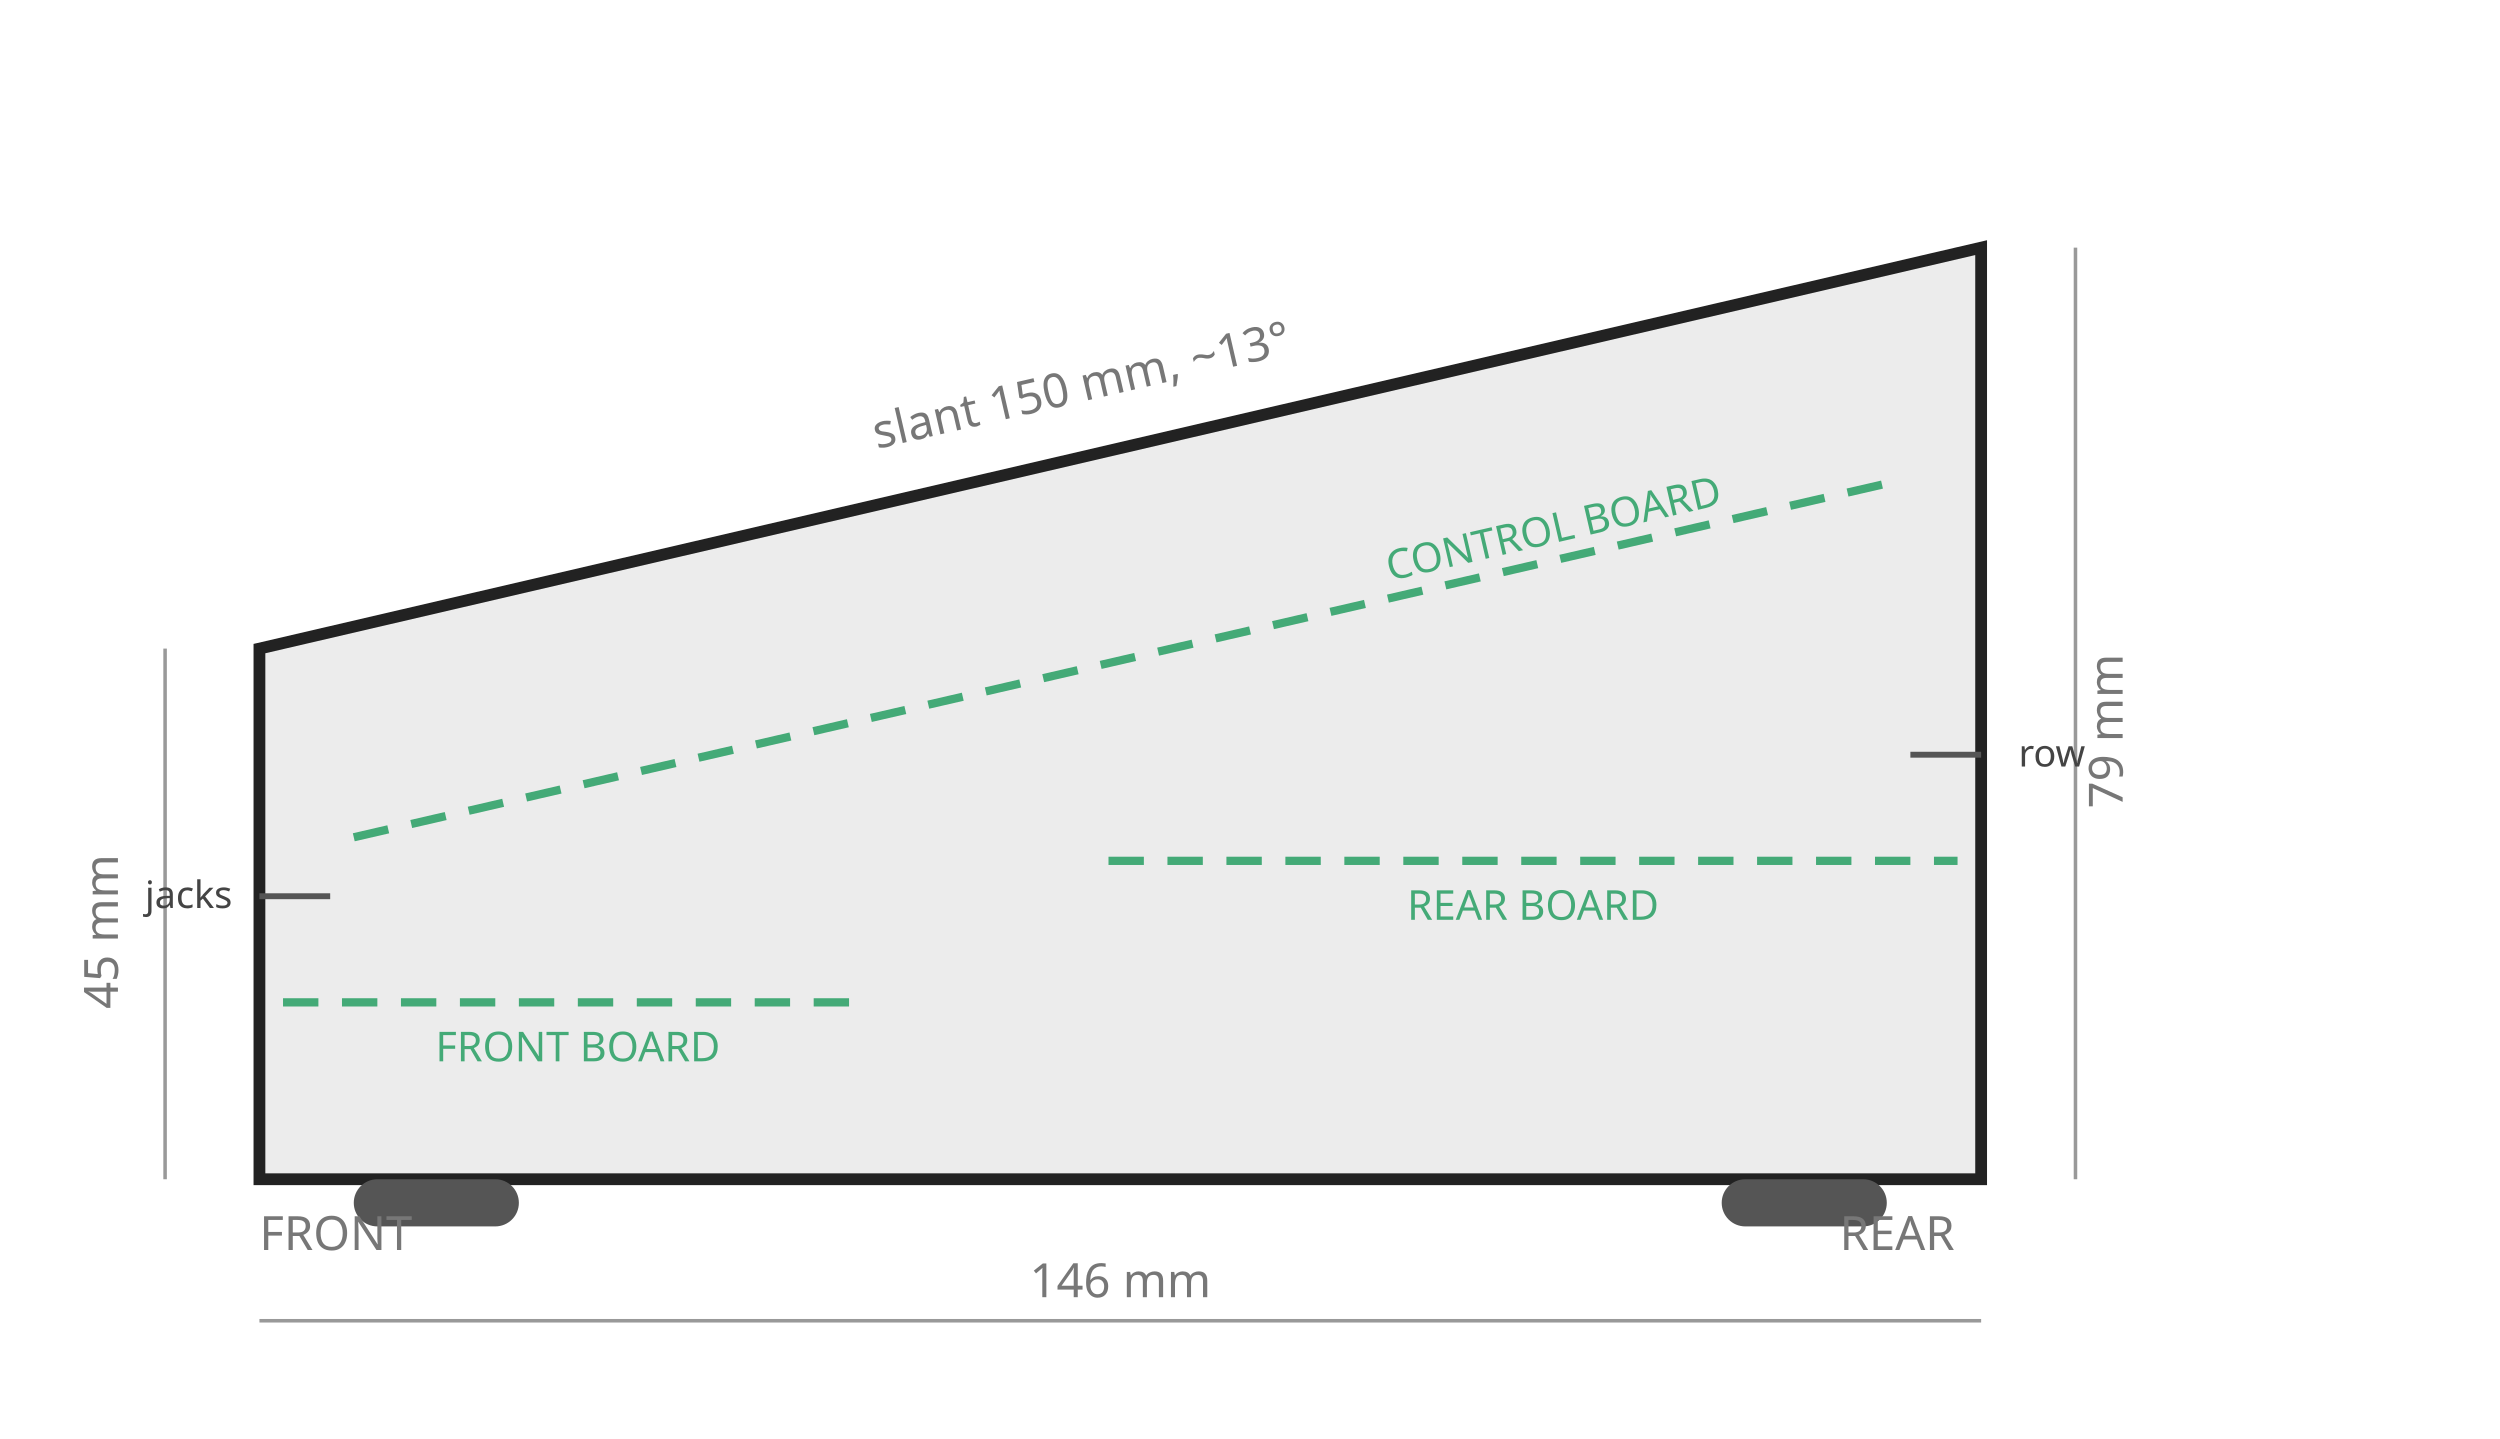
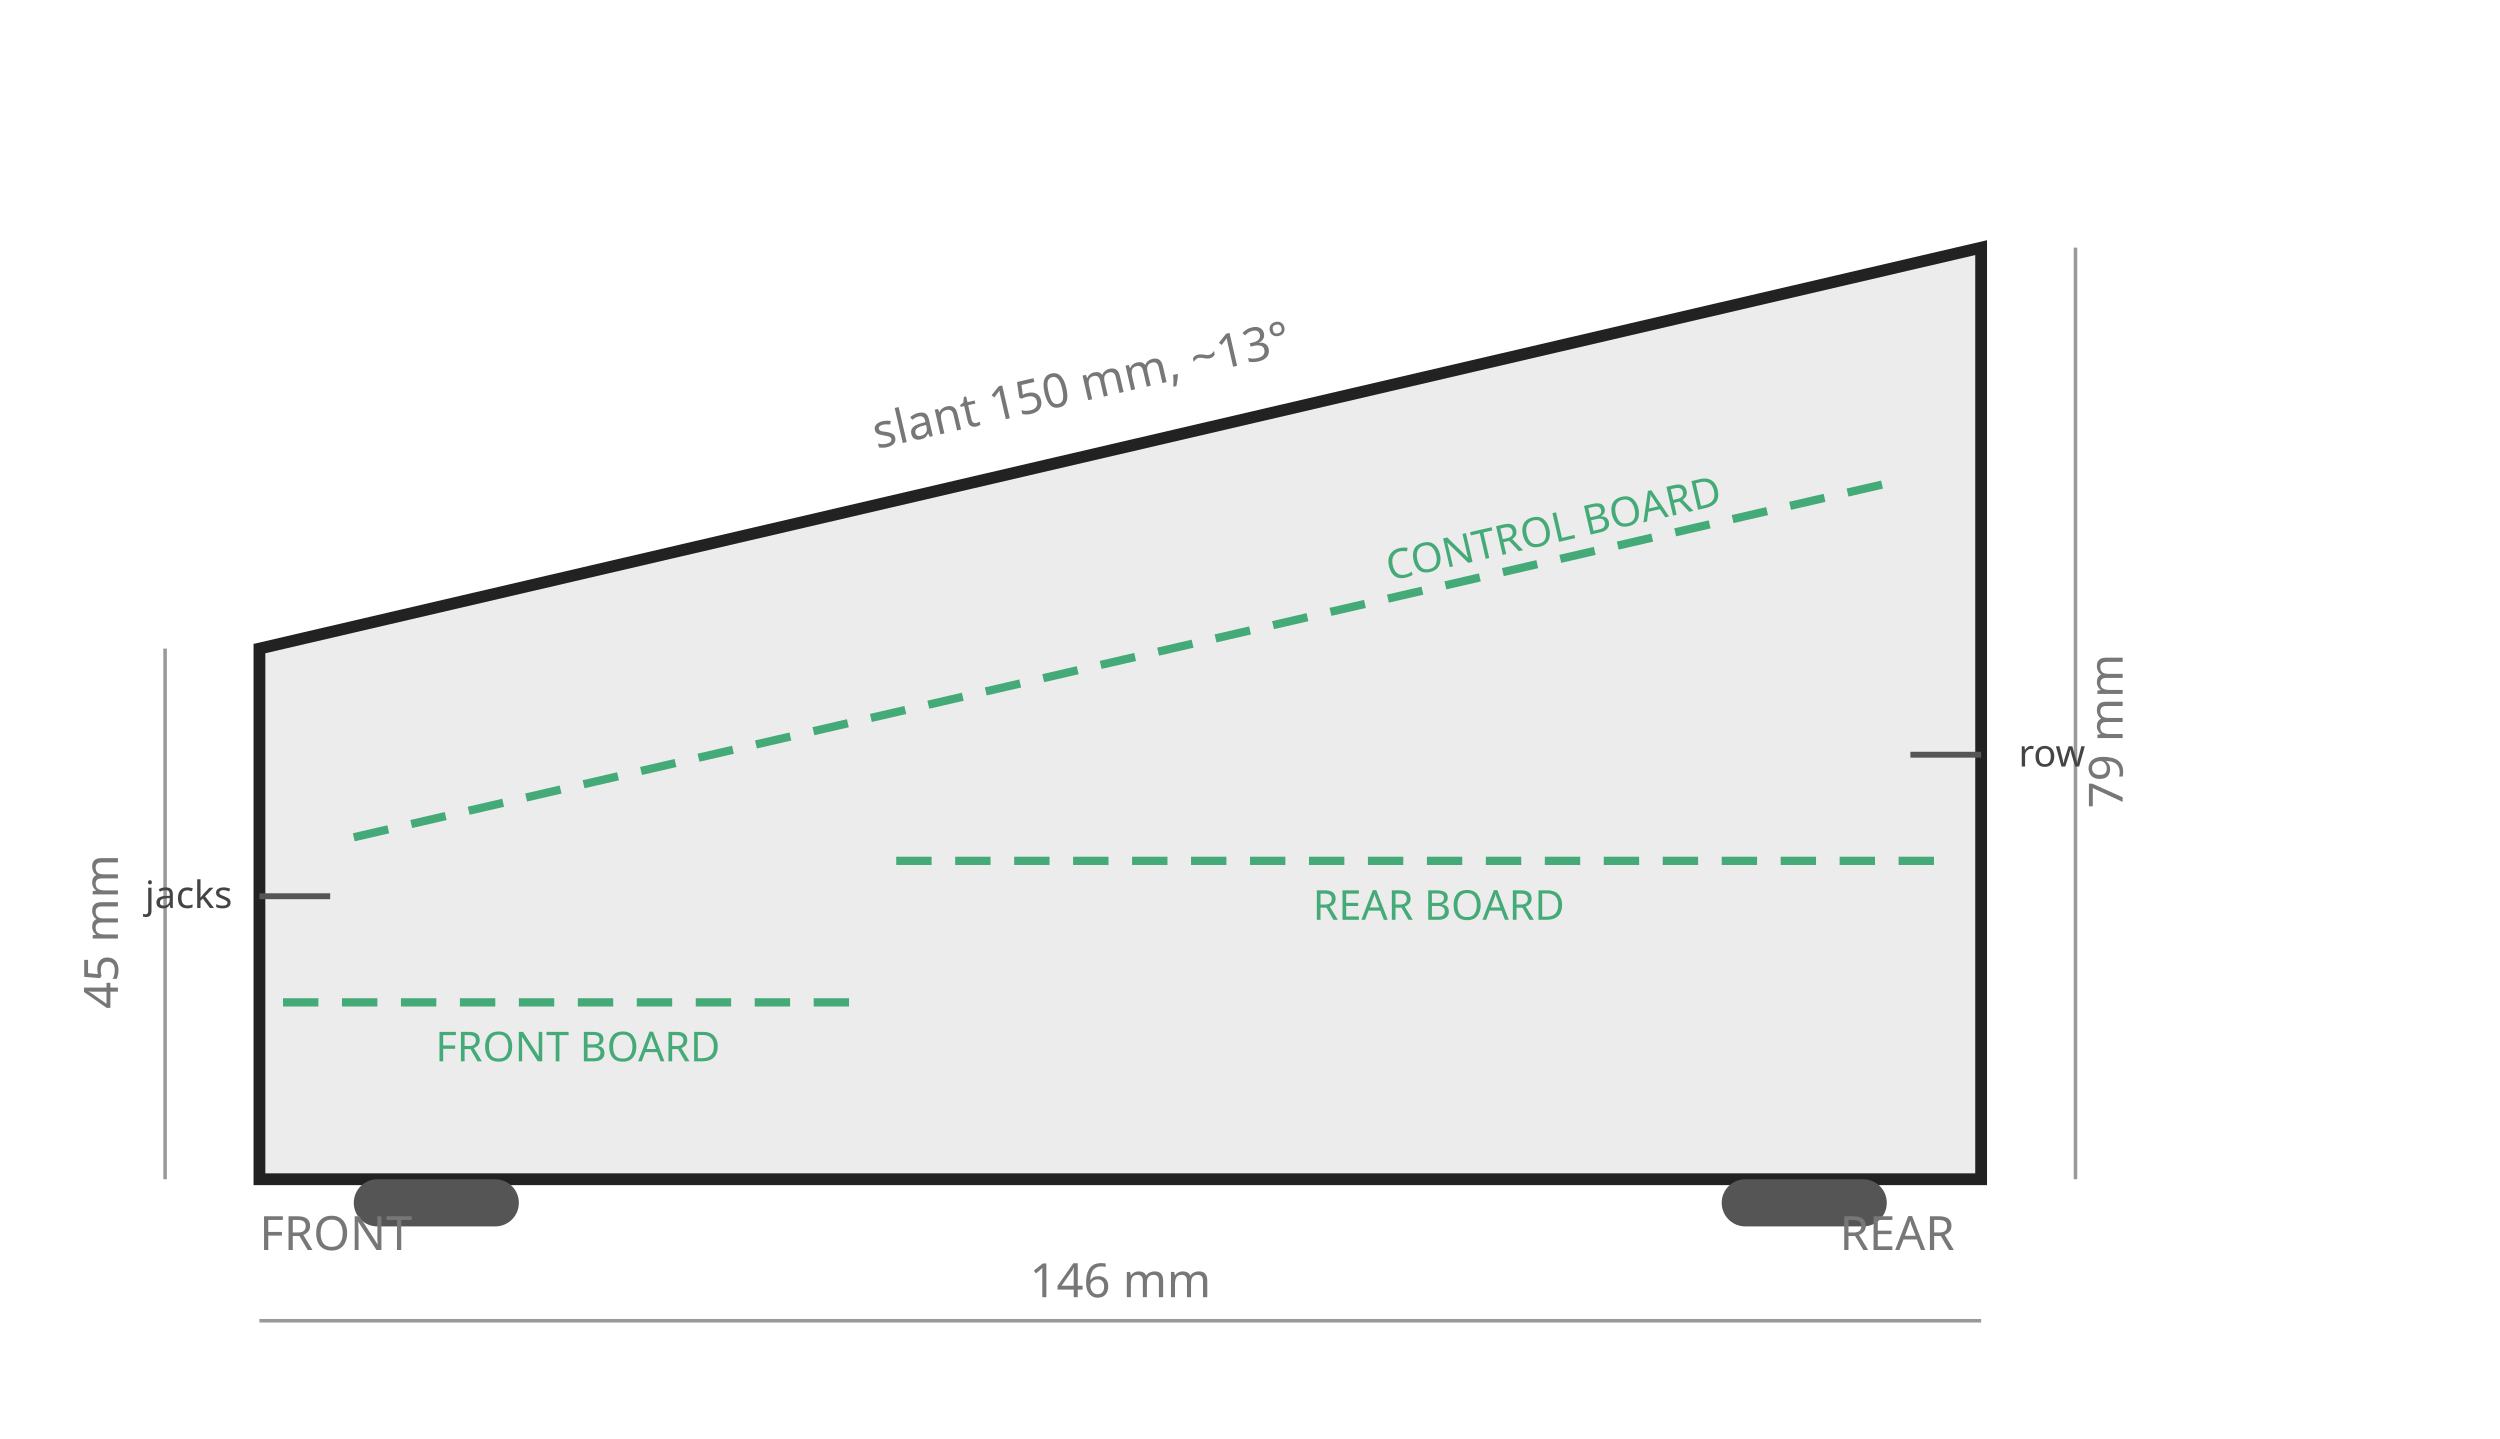
<svg xmlns="http://www.w3.org/2000/svg" viewBox="-22 -10 212 122" width="1060" height="610">
  <style>
    .wall   { fill: #ececec; stroke: #222; stroke-width: 1; }
    .board  { fill: none; stroke: #4a7; stroke-width: 0.7; stroke-dasharray: 3 2; }
    .nut    { fill: #cfcfcf; stroke: #444; stroke-width: 0.5; }
    .fpin   { fill: #888; }
    .knob   { fill: #bbb; stroke: #333; stroke-width: 0.5; }
    .tick   { stroke: #555; stroke-width: 0.5; }
    .foot   { fill: #555; }
    text    { font-family: sans-serif; fill: #222; }
    .lbl    { font-size: 4px; text-anchor: middle; }
    .sm     { font-size: 3.2px; text-anchor: middle; fill: #444; }
    .dim    { font-size: 4px; fill: #777; }
    .dimm   { font-size: 4px; fill: #777; text-anchor: middle; }
    .dimln  { stroke: #999; stroke-width: 0.3; }
    .brd    { font-size: 3.5px; fill: #4a7; }
    .brdm   { font-size: 3.5px; fill: #4a7; text-anchor: middle; }
  </style>
  <polygon class="wall" points="0,90 146,90 146,11 0,45" />
  <rect class="foot" x="8" y="90" width="14" height="4" rx="2" />
  <rect class="foot" x="124" y="90" width="14" height="4" rx="2" />
  <line class="dimln" x1="0" y1="102" x2="146" y2="102" />
  <text class="dimm" x="73" y="100">146 mm</text>
  <text class="dim" x="0" y="96">FRONT</text>
  <text class="dim" x="134" y="96">REAR</text>
  <line class="dimln" x1="-8" y1="45" x2="-8" y2="90" />
  <text class="dimm" x="-12" y="69" transform="rotate(-90 -12 69)">45 mm</text>
  <line class="dimln" x1="154" y1="11" x2="154" y2="90" />
  <text class="dimm" x="158" y="52" transform="rotate(-90 158 52)">79 mm</text>
  <text class="dimm" x="70" y="24" transform="rotate(-13 70 24)">slant 150 mm, ~13°</text>
  <line class="board" x1="8" y1="61" x2="138" y2="31" />
  <text class="brdm" x="110" y="36" transform="rotate(-13 110 36)">CONTROL BOARD</text>
  <line class="board" x1="2" y1="75" x2="52" y2="75" />
  <text class="brdm" x="27" y="80">FRONT BOARD</text>
-   <line class="board" x1="72" y1="63" x2="144" y2="63" />
-   <text class="brdm" x="108" y="68">REAR BOARD</text>
+   <line class="board" x1="54" y1="63" x2="144" y2="63" />
+   <text class="brdm" x="100" y="68">REAR BOARD</text>
  <line class="tick" x1="0" y1="66" x2="6" y2="66" />
  <text class="sm" x="-6" y="67">jacks</text>
  <line class="tick" x1="140" y1="54" x2="146" y2="54" />
  <text class="sm" x="152" y="55">row</text>
</svg>
